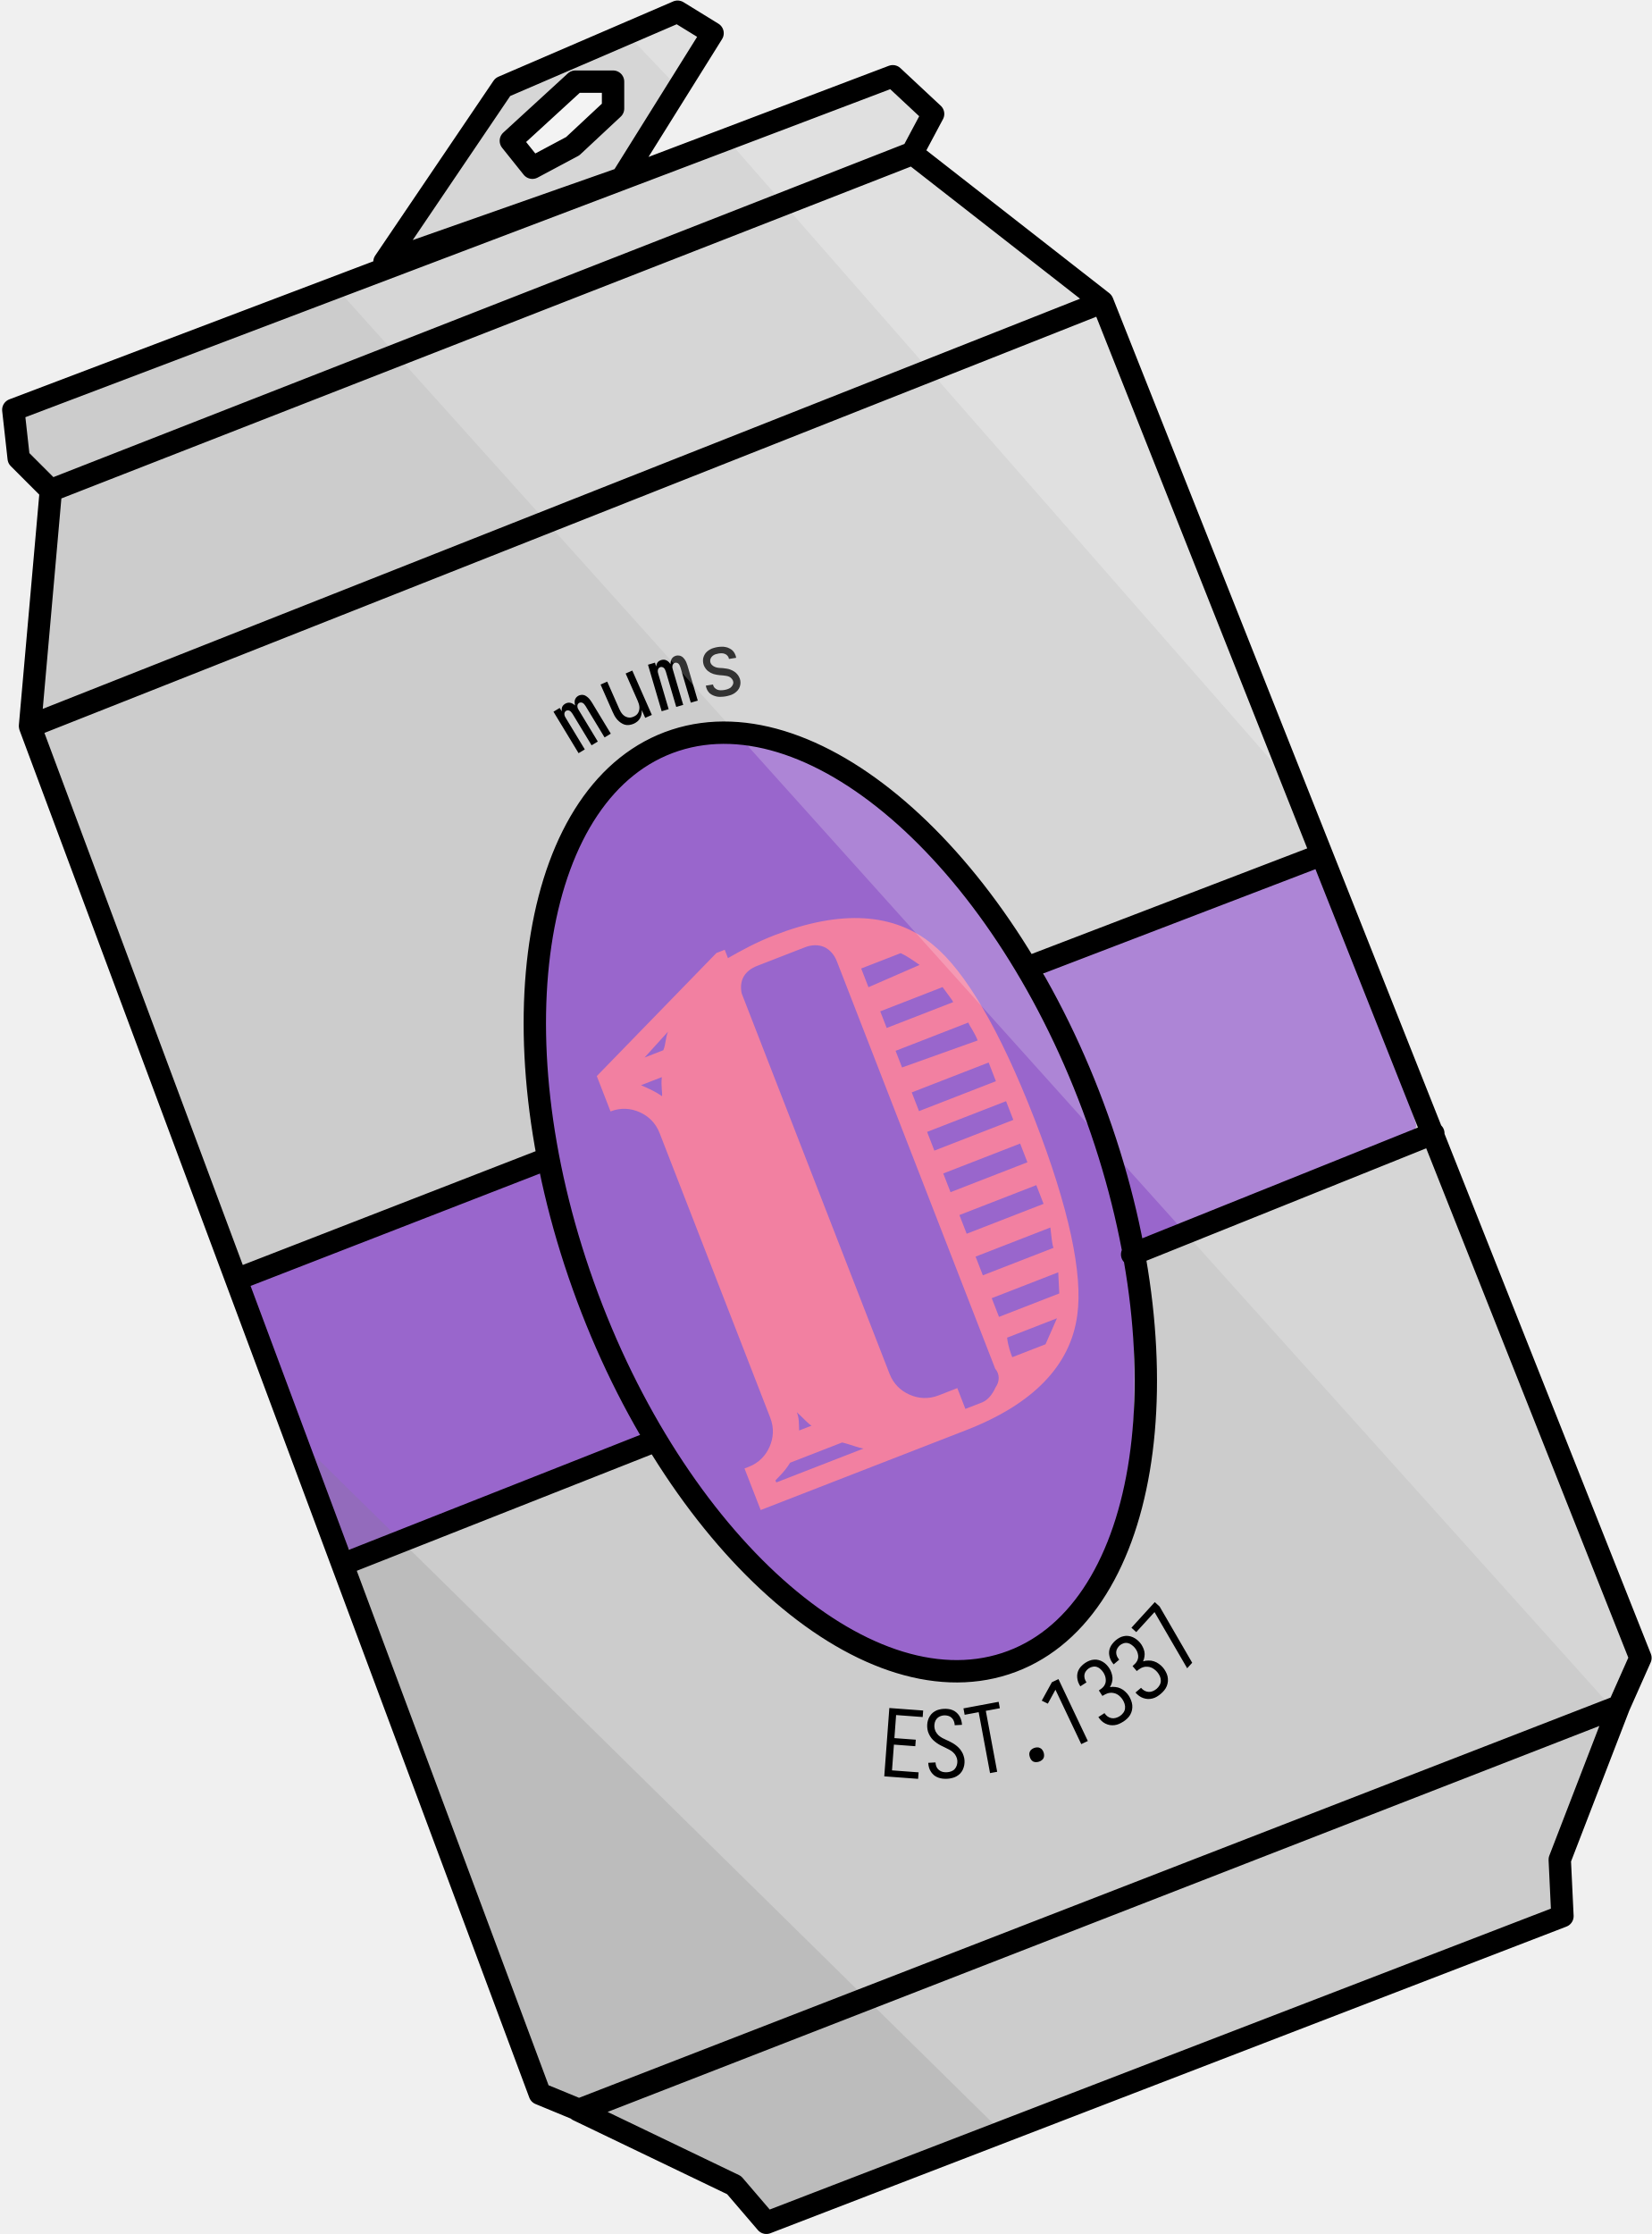
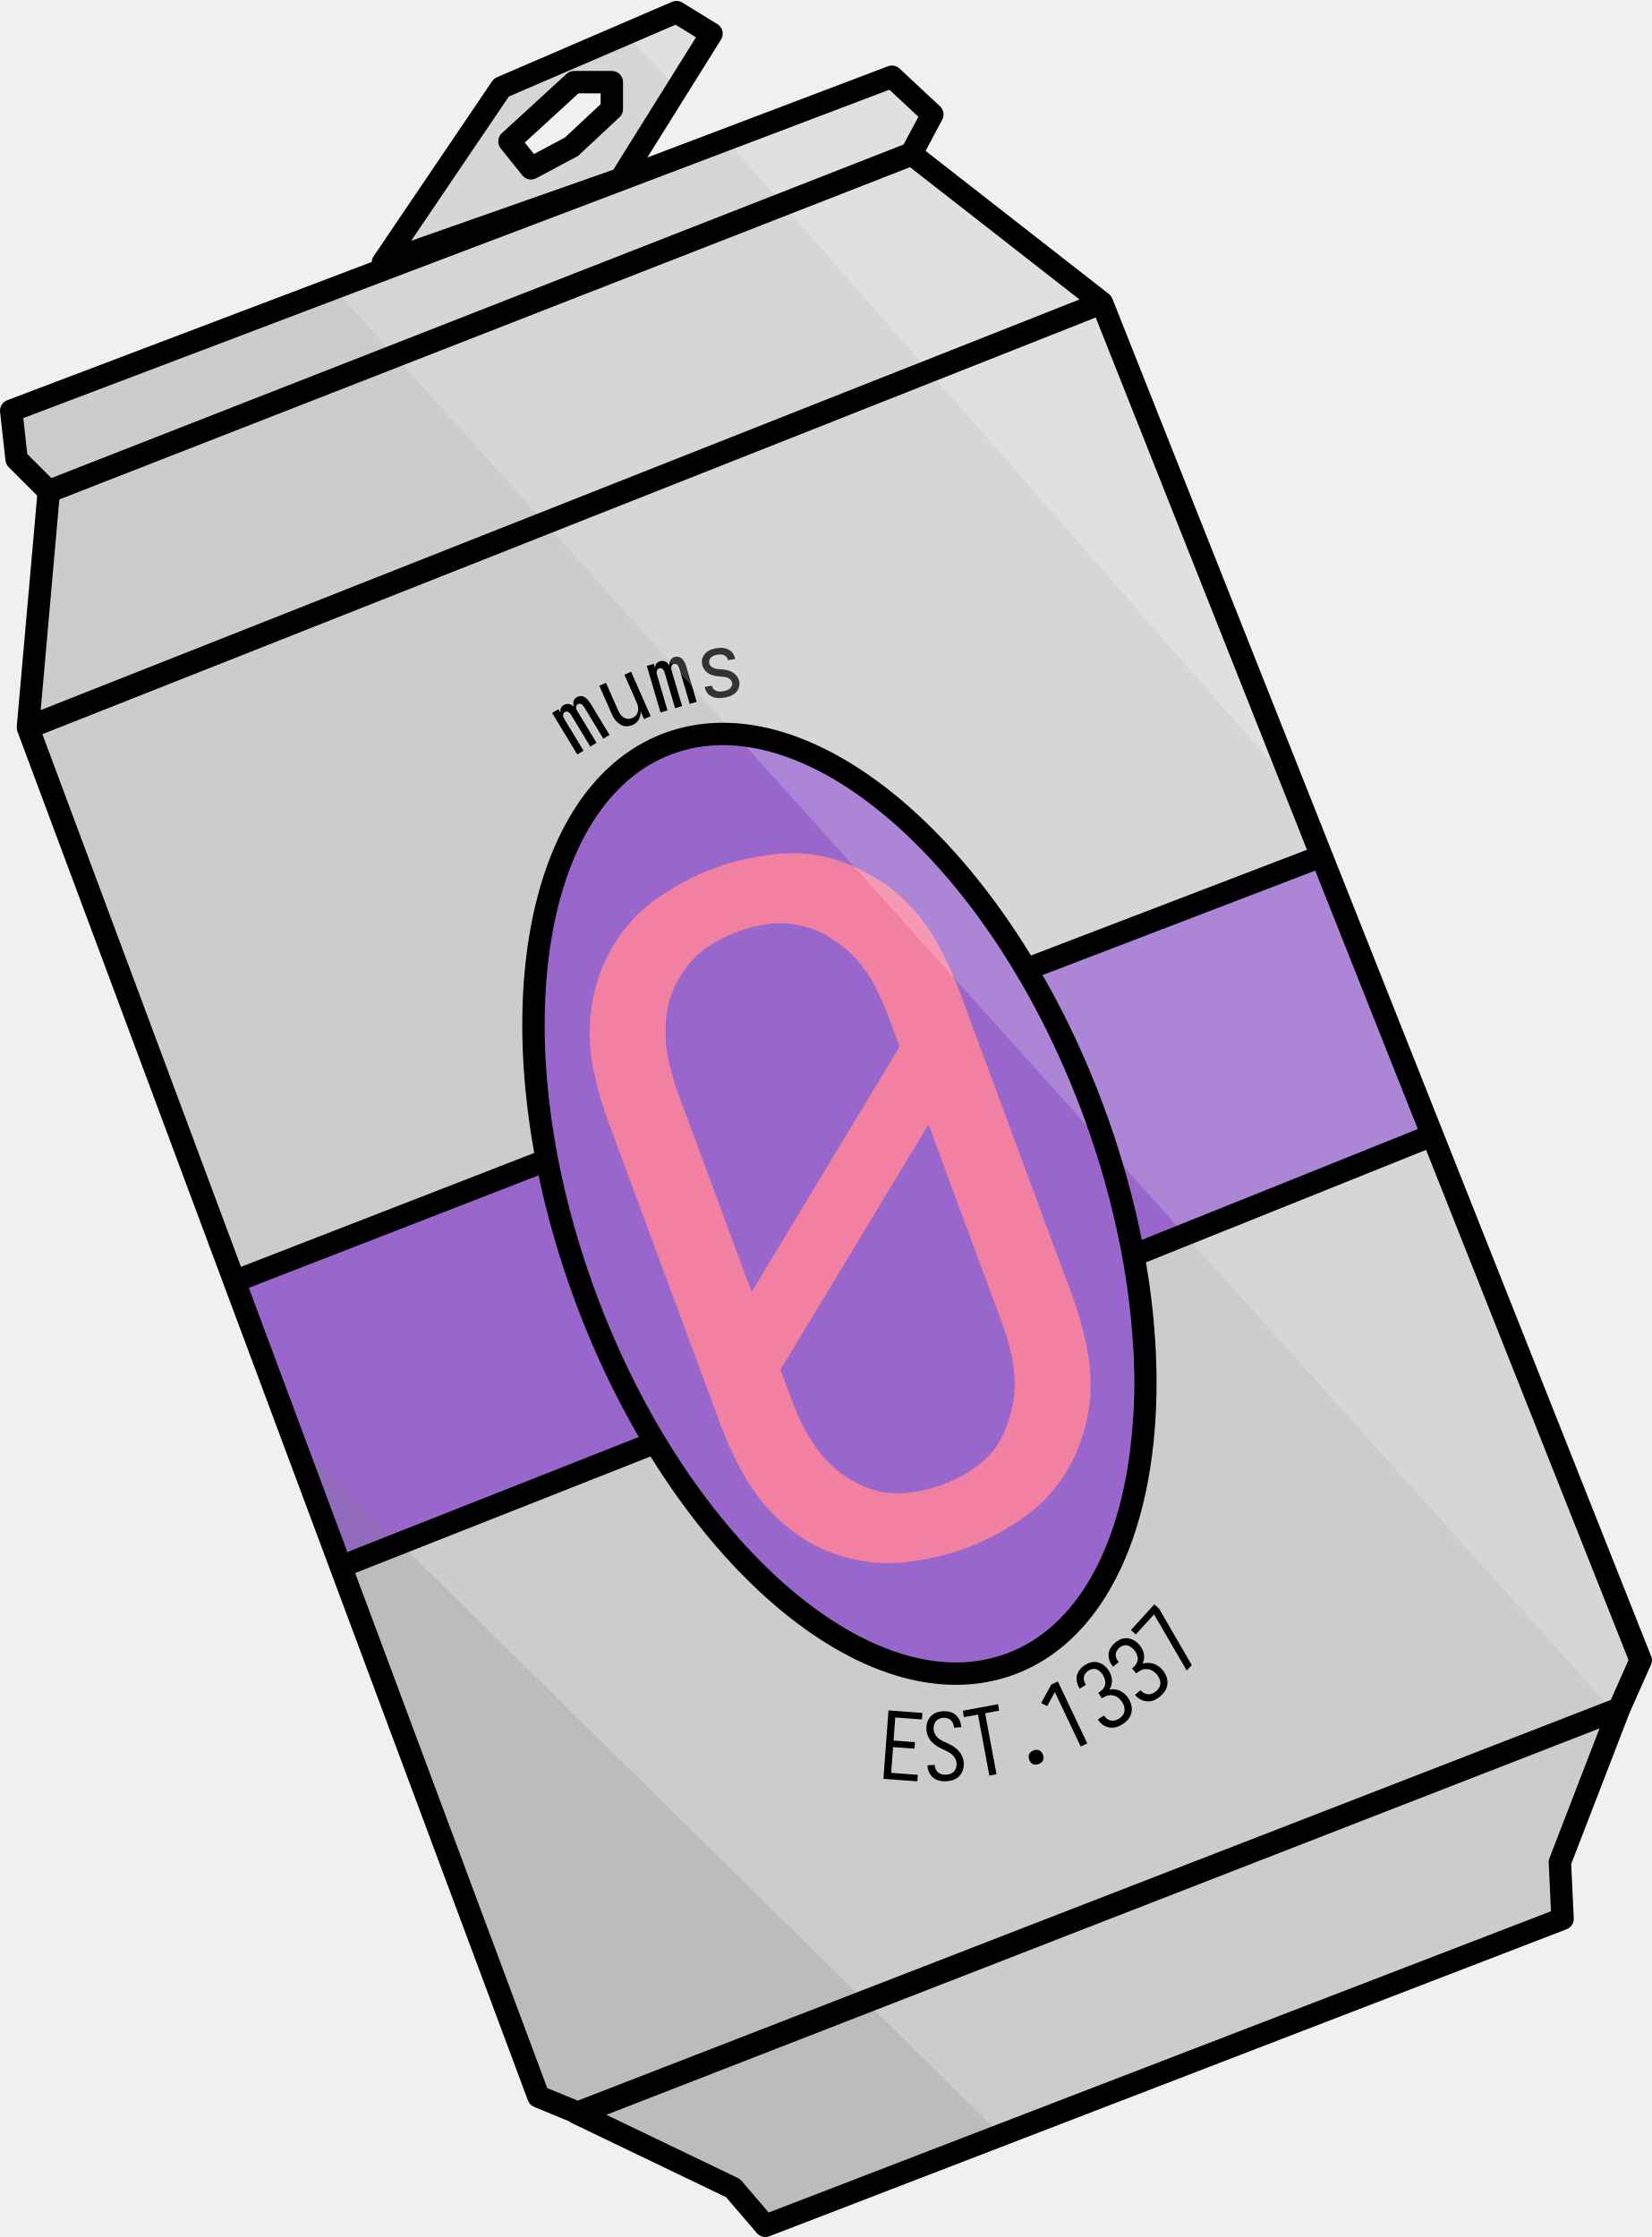
- <svg xmlns="http://www.w3.org/2000/svg" width="312.588mm" height="422.73mm" viewBox="0 0 312.588 422.73" version="1.1" id="svg1" xml:space="preserve">
-   <defs id="defs1" />
-   <g id="g52" transform="translate(-16.82294,-0.3307292)">
-     <path id="path35" style="display:inline;opacity:1;fill:#cccccc;fill-opacity:1;fill-rule:nonzero;stroke:#000000;stroke-width:0;stroke-linecap:butt;stroke-linejoin:round;stroke-miterlimit:400;stroke-dasharray:none;stroke-opacity:1" d="m 211.743,183.239 54.463,-20.869 z m 19.342,54.463 57.008,-22.905 z M 81.949,296.236 139.974,273.332 Z M 60.571,243.301 119.614,219.887 Z M 224.499,211.939 a 92.801,51.123 69.603 0 1 -17.394,103.202 92.801,51.123 69.603 0 1 -79.886,-71.528 92.801,51.123 69.603 0 1 17.394,-103.202 92.801,51.123 69.603 0 1 79.886,71.528 z m -98.267,187.688 29.522,14.188 6.108,7.126 150.663,-58.026 -0.509,-10.689 11.198,-29.013 z M 22.523,137.811 118.978,396.509 l 7.699,3.181 196.537,-76.477 4.072,-9.162 L 225.486,57.517 Z m -2.163,-50.772 -1.018,-9.162 166.442,-63.116 7.635,7.126 -4.072,7.635 -162.879,63.625 z m 5.599,5.09 L 22.505,137.695 225.451,57.464 188.838,27.995 Z M 132.848,15.779 h -7.126 l -12.216,11.198 4.072,5.09 7.635,-4.072 7.635,-7.126 z M 89.584,49.882 111.979,16.797 145.064,2.545 l 6.617,4.072 -17.815,27.995 z" />
-     <path style="opacity:1;fill:#9966cc;fill-opacity:1;fill-rule:nonzero;stroke:#9966cc;stroke-width:5;stroke-linecap:butt;stroke-linejoin:round;stroke-miterlimit:400;stroke-dasharray:none;stroke-opacity:1" d="m 312.557,1104.725 c -0.493,-1.323 -15.938,-42.66 -34.323,-91.86 -28.741,-76.915 -41.151,-90.681 -38.466,-91.943 1.717,-0.807 55.8,-18.06 110.207,-39.586 l 98.923,-39.14 7.173,28.102 c 11.579,45.361 28.909,90.42 51.579,134.103 6.453,12.434 11.523,22.745 11.269,22.913 -1.729,1.144 -202.769,79.816 -203.962,79.816 -0.827,-2e-4 -1.907,-1.083 -2.4,-2.405 z" id="path32" transform="scale(0.2645833)" />
-     <path style="opacity:1;fill:#9966cc;fill-opacity:1;fill-rule:nonzero;stroke:#9966cc;stroke-width:5;stroke-linecap:butt;stroke-linejoin:round;stroke-miterlimit:400;stroke-dasharray:none;stroke-opacity:1" d="M 877.208,866.912 C 866.601,820.636 847.568,768.45 825.211,724.341 c -7.228,-14.261 -12.928,-26.144 -12.666,-26.406 0.501,-0.501 172.088,-66.47 184.323,-70.866 l 7.089,-2.547 35.921,90.466 c 19.757,49.756 35.179,91.163 34.272,92.016 -0.907,0.853 -44.635,18.85 -97.172,39.994 l -95.523,38.444 z" id="path33" transform="scale(0.2645833)" />
-     <path style="opacity:1;fill:#9966cc;fill-opacity:1;fill-rule:nonzero;stroke:#9966cc;stroke-width:5;stroke-linecap:butt;stroke-linejoin:round;stroke-miterlimit:400;stroke-dasharray:none;stroke-opacity:1" d="M 725.261,1185.071 C 615.646,1163.199 500.661,1006.609 465.506,831.329 c -13.317,-66.399 -12.884,-138.474 1.135,-188.79 6.21,-22.289 21.077,-52.643 32.976,-67.332 25.786,-31.829 62.502,-46.033 100.787,-38.992 104.608,19.239 212.264,154.575 255.704,321.449 4.18,16.057 8.015,32.657 8.524,36.889 0.508,4.232 2.383,15.053 4.167,24.047 4.863,24.52 4.972,109.672 0.171,133.702 -15.379,76.966 -49.427,121.965 -100.424,132.719 -16.066,3.388 -26.495,3.4 -43.285,0.05 z" id="path34" transform="scale(0.2645833)" />
+ <svg xmlns="http://www.w3.org/2000/svg" width="1179.881" height="1597.996" viewBox="0 0 312.177 422.803" xml:space="preserve">
+   <path style="display:inline;opacity:1;fill:#ccc;fill-opacity:1;fill-rule:nonzero;stroke:#000;stroke-width:0;stroke-linecap:butt;stroke-linejoin:round;stroke-miterlimit:400;stroke-dasharray:none;stroke-opacity:1" d="m211.743 183.24 54.463-20.87zm19.342 54.462 57.008-22.905zM81.949 296.236l58.025-22.904ZM60.57 243.301l59.043-23.414Zm163.928-31.362a92.801 51.123 69.603 0 1-17.394 103.202 92.801 51.123 69.603 0 1-79.886-71.527 92.801 51.123 69.603 0 1 17.393-103.203A92.801 51.123 69.603 0 1 224.5 211.94zM126.23 399.627l29.522 14.188 6.108 7.126 150.663-58.026-.509-10.689 11.198-29.013zM22.523 137.81l96.455 258.698 7.699 3.181 196.536-76.477 4.072-9.162-101.8-256.534ZM20.36 87.04l-1.018-9.162L185.784 14.76l7.635 7.126-4.072 7.635-162.88 63.625zm5.599 5.09-3.454 45.566L225.45 57.464l-36.613-29.47Zm106.89-76.35h-7.127l-12.216 11.198 4.072 5.09 7.635-4.072 7.635-7.126zM89.583 49.882l22.395-33.085 33.085-14.252 6.617 4.072-17.815 27.995z" transform="translate(-17.225 -.254)" />
+   <path style="opacity:1;fill:#96c;fill-opacity:1;fill-rule:nonzero;stroke:#96c;stroke-width:5;stroke-linecap:butt;stroke-linejoin:round;stroke-miterlimit:400;stroke-dasharray:none;stroke-opacity:1" d="M312.557 1104.725c-.493-1.323-15.938-42.66-34.323-91.86-28.74-76.916-41.15-90.681-38.466-91.943 1.717-.807 55.8-18.06 110.207-39.586l98.924-39.14 7.173 28.102c11.579 45.362 28.91 90.42 51.579 134.103 6.452 12.434 11.523 22.745 11.268 22.913-1.729 1.144-202.769 79.816-203.962 79.816-.827 0-1.907-1.083-2.4-2.405zm564.651-237.813c-10.607-46.276-29.64-98.462-51.997-142.571-7.229-14.261-12.928-26.144-12.666-26.406.501-.501 172.088-66.47 184.324-70.866l7.089-2.547 35.921 90.466c19.757 49.756 36.805 91.292 35.898 92.144s-46.26 18.722-98.798 39.866l-95.523 38.444zm-151.947 318.159c-109.615-21.872-224.6-178.462-259.755-353.742-13.317-66.398-12.884-138.473 1.135-188.79 6.21-22.289 21.076-52.643 32.976-67.332 25.786-31.829 62.502-46.033 100.787-38.992 104.609 19.24 212.264 154.575 255.705 321.449 4.18 16.057 8.015 32.657 8.523 36.889s2.384 15.053 4.167 24.047c4.864 24.52 4.972 109.672.171 133.702-15.378 76.967-49.427 121.965-100.424 132.72-16.066 3.387-26.495 3.4-43.285.05z" transform="translate(-17.225 -.254)scale(.26458)" />
+   <g transform="translate(-17.225 -.254)">
+     <path d="m184.175 336.459.96-12.93 6.403.477-.091 1.231-5.031-.374-.324 4.363 4.046.3-.092 1.232-4.046-.301-.362 4.872 5.031.374-.091 1.232zm11.934.458q-.44.025-.884-.022-.427-.047-.842-.2-.414-.154-.765-.418-.333-.281-.583-.639-.25-.374-.379-.791-.13-.435-.154-.875l-.004-.07 1.374-.076.003.052q.022.406.184.785.162.362.476.61t.708.35q.393.084.798.061.405-.022.803-.168.399-.145.665-.443.283-.315.401-.728t.097-.818q-.026-.458-.243-.87-.2-.413-.534-.713-.335-.317-.735-.524-.401-.226-.818-.415t-.817-.396-.768-.47-.703-.58q-.318-.318-.552-.711-.233-.393-.38-.827-.13-.434-.156-.892-.023-.423.041-.85.082-.447.254-.845.19-.399.472-.733.3-.334.676-.55.376-.232.795-.326.435-.112.875-.136.423-.024.85.023.444.047.842.219.397.155.713.438.334.281.566.657.232.358.344.776.129.417.152.84l.004.07-1.374.076-.003-.053q-.02-.37-.164-.733-.145-.38-.423-.63-.28-.267-.674-.369-.377-.103-.764-.082-.388.022-.768.184t-.627.476q-.249.297-.35.691-.102.394-.08.8.024.44.225.87.217.412.535.73.334.3.735.525.418.207.817.397.416.171.817.396.418.207.785.47.368.262.686.58t.552.711q.25.375.38.827.149.434.173.874.025.458-.056.904-.083.428-.272.845-.19.4-.507.735-.318.318-.712.534-.377.215-.831.31-.435.113-.876.137zm8.084-1.069-2.15-11.53-2.654.494-.226-1.213 6.658-1.243.227 1.214-2.653.495 2.15 11.531zm9.262-2.164q-.269.087-.547.084-.274.015-.535-.104-.25-.142-.416-.366-.148-.23-.235-.498-.088-.269-.102-.542.002-.28.127-.524.136-.266.366-.415.224-.166.493-.253.268-.087.547-.085.273-.014.523.127.262.12.41.35.166.224.253.492.087.269.085.548.014.273-.122.54-.124.244-.354.393-.225.165-.493.253zm8.003-3.323-4.885-10.294-1.443 2.637-1.148-.568 1.918-3.488 1.243-.59 5.558 11.713zm7.966-4.263q-.385.248-.809.437-.409.18-.855.237t-.89-.014q-.454-.086-.857-.288t-.73-.515q-.338-.328-.577-.699l-.01-.015 1.157-.745q.229.356.567.62.354.256.759.33.404.075.812-.04.408-.117.764-.346.37-.239.64-.602.285-.372.341-.806.061-.46-.074-.897t-.383-.823q-.201-.311-.466-.56-.26-.273-.58-.445-.33-.186-.701-.24-.366-.08-.724-.017-.368.048-.698.22-.34.155-.652.356l-.669-1.038q.282-.181.545-.393.262-.21.448-.477.19-.29.273-.617.074-.341.03-.67-.029-.338-.15-.658-.123-.32-.304-.602-.21-.326-.51-.595-.294-.293-.673-.426t-.792-.056q-.397.067-.738.287-.327.21-.562.529-.23.295-.299.675-.054.371.042.75.112.368.322.695l.02.03-1.157.744-.029-.044q-.23-.356-.384-.76-.14-.413-.178-.83-.047-.43.042-.845.095-.439.311-.788.221-.373.539-.662.308-.303.664-.533.37-.238.774-.394.419-.164.845-.187.43-.047.864.072.425.105.807.34.374.222.687.545.303.308.542.679.258.4.402.852.16.443.196.923.027.465-.112.933-.125.458-.375.85.505-.095 1.037-.018.538.053.999.28.476.218.866.596.396.353.673.783.258.4.427.858.174.434.226.904.041.456-.05.934-.1.463-.331.885-.226.398-.579.73-.338.322-.723.57zm7.096-5.259q-.35.296-.746.538-.382.231-.818.345t-.884.1q-.461-.025-.887-.174-.425-.148-.79-.417-.378-.282-.662-.618l-.012-.014 1.051-.888q.273.323.643.542.383.207.794.23.411.021.801-.146.39-.168.713-.441.337-.285.558-.68.234-.405.233-.843.001-.463-.189-.88-.19-.416-.486-.766-.24-.283-.535-.496-.293-.237-.632-.366-.351-.142-.726-.148-.373-.032-.72.077-.359.095-.664.307-.317.199-.6.438l-.797-.943q.256-.216.489-.46.233-.243.382-.53.152-.314.192-.648.03-.348-.056-.668-.073-.332-.235-.633-.162-.302-.379-.558-.25-.296-.582-.524-.329-.253-.722-.336-.394-.083-.793.046-.385.118-.695.38-.296.25-.488.597-.19.322-.21.709-.006.375.139.737.158.351.408.648l.023.027-1.05.888-.035-.04q-.273-.324-.479-.704-.192-.392-.283-.8-.103-.422-.067-.844.037-.448.206-.821.171-.4.45-.726.266-.34.589-.614.337-.285.717-.49.394-.218.813-.296.422-.102.867-.04.434.05.844.234.399.171.751.451.34.266.625.603.308.364.51.794.215.419.313.89.086.458.009.94-.065.47-.263.891.49-.16 1.027-.152.54-.017 1.026.149.5.155.936.48.438.299.768.69.308.363.534.795.23.407.34.867.1.447.073.933-.04.472-.215.92-.173.424-.48.799-.294.363-.644.659zm4.982-4.831-6.179-10.63-3.46 3.79-.912-.832 4.423-4.846.912.832 6.167 10.644z" style="font-size:17.639px;font-family:&quot;Iosevka Nerd Font Mono&quot;;-inkscape-font-specification:&quot;Iosevka Nerd Font Mono&quot;;stroke:#cdcdcd;stroke-width:0;stroke-linejoin:round;stroke-miterlimit:400" aria-label="EST.1337" />
+     <path style="font-size:17.639px;font-family:&quot;Iosevka Nerd Font Mono&quot;;-inkscape-font-specification:&quot;Iosevka Nerd Font Mono&quot;;stroke:#cdcdcd;stroke-width:0;stroke-linejoin:round;stroke-miterlimit:400" d="m127.412 144.48-4.776-7.83 1.175-.717.385.633q-.025-.212-.003-.412.014-.215.085-.403.086-.197.225-.343.153-.156.333-.266.226-.138.483-.19.257-.054.5.004.257.05.482.181.224.132.422.32-.068-.247-.082-.507-.023-.275.036-.517.073-.252.223-.447.165-.204.391-.341t.492-.176q.272-.063.538.002.258.05.477.205.234.146.432.336.189.174.342.39.167.208.305.434l3.619 5.933-1.175.716-3.618-5.933q-.101-.165-.223-.298-.117-.156-.284-.26t-.372-.104q-.191-.008-.357.093-.15.092-.246.274-.08.173-.064.37.017.196.088.38.077.16.178.326l3.618 5.933-1.174.717-3.619-5.934q-.101-.165-.223-.298-.116-.156-.283-.26t-.373-.104q-.19-.008-.341.084-.166.101-.261.283-.08.173-.064.37t.087.38q.077.16.178.326l3.619 5.933zm10.421-5.605q-.403.18-.84.239t-.85-.047q-.405-.129-.765-.374-.367-.261-.661-.575-.285-.337-.505-.702-.212-.388-.384-.775l-2.293-5.158 1.257-.559 2.293 5.158q.122.274.276.533.147.244.342.466.189.206.434.367.261.154.543.222.28.068.575.034.286-.05.56-.172t.503-.3q.222-.196.36-.45.138-.255.183-.545.06-.297.034-.575-.034-.293-.117-.566-.09-.288-.211-.562l-2.293-5.158 1.257-.559 3.726 8.382-1.257.559-.652-1.467q.022.396-.052.795-.073.4-.28.761-.189.355-.517.616-.311.255-.666.412zm5.28-2.38-2.615-8.793 1.319-.392.21.71q.03-.21.103-.398.068-.204.185-.368.134-.169.305-.275.188-.11.39-.17.254-.076.516-.062t.481.133q.237.113.42.298.184.185.327.418-.003-.257.05-.512.048-.272.167-.49.136-.225.33-.375.212-.155.465-.23.254-.076.521-.045.279.01.52.14.236.114.408.32.189.202.332.435.138.217.23.465.11.244.185.498l1.98 6.661-1.318.392-1.98-6.661q-.056-.186-.14-.345-.073-.181-.207-.325-.135-.144-.334-.195-.183-.056-.369-.001-.169.05-.308.202-.122.147-.156.34-.034.195-.013.391.034.174.089.36l1.98 6.661-1.318.393-1.98-6.662q-.056-.186-.14-.345-.072-.18-.207-.325-.135-.144-.334-.195-.183-.056-.352-.006-.186.056-.325.207-.122.147-.156.341t-.013.39q.034.175.09.36l1.98 6.662zm12.012-2.835q-.383.061-.774.07-.39.028-.774-.035-.389-.08-.753-.236-.365-.156-.656-.413-.277-.277-.458-.623-.183-.363-.245-.746l-.008-.053 1.358-.218.003.017q.053.33.273.581.236.248.543.377.304.112.625.114.34-.001.67-.054.314-.05.62-.154.322-.105.578-.29.253-.201.403-.493.164-.312.113-.626-.05-.313-.267-.546-.201-.254-.473-.389t-.582-.174q-.295-.06-.603-.082l-.614-.043q-.29-.025-.603-.082-.295-.06-.594-.137-.283-.097-.555-.232-.275-.152-.52-.345-.228-.195-.41-.434-.184-.256-.319-.538-.117-.285-.165-.581-.061-.383-.013-.748.063-.386.242-.718.176-.35.455-.61.28-.26.609-.437.326-.195.686-.29.374-.113.74-.172.383-.062.757-.069.372-.024.742.06.386.063.718.241.347.159.621.418.275.26.438.609.18.346.24.712l.008.052-1.359.219-.003-.018q-.05-.313-.249-.55-.202-.253-.488-.367-.29-.132-.611-.134-.305-.005-.618.046-.296.048-.601.15-.288.1-.524.3-.236.198-.368.487-.132.29-.081.603.058.366.335.643.274.26.616.383t.704.154q.377.011.739.042.38.028.73.097.365.048.71.19.341.123.66.322.314.181.556.464.257.262.418.594.178.328.236.694.062.383 0 .769-.064.385-.257.738-.196.335-.493.597-.28.26-.626.44-.346.181-.724.278-.374.114-.757.176z" transform="rotate(.178 651.385 -207.246)" aria-label="mums" />
+     <circle style="opacity:1;fill:#000;fill-opacity:0;fill-rule:nonzero;stroke:#2a2a2a;stroke-width:0;stroke-linecap:butt;stroke-linejoin:round;stroke-miterlimit:400;stroke-dasharray:none;stroke-opacity:1" cx="239.467" cy="227.692" transform="scale(-1 1)rotate(82.045)" r="68.206" fill="none" />
+     <circle style="opacity:1;fill:#000;fill-opacity:0;fill-rule:nonzero;stroke:#2a2a2a;stroke-width:0;stroke-linecap:butt;stroke-linejoin:round;stroke-miterlimit:400;stroke-dasharray:none;stroke-opacity:1" cx="-259.756" cy="20.369" transform="rotate(-125.084)" r="68.206" fill="none" />
  </g>
-   <g id="g62" transform="translate(-16.82294,-0.3307292)">
-     <path d="m 184.175,336.459 0.961,-12.929 6.403,0.476 -0.091,1.231 -5.031,-0.374 -0.324,4.362 4.046,0.301 -0.091,1.231 -4.046,-0.301 -0.362,4.873 5.031,0.374 -0.091,1.231 z m 11.935,0.459 q -0.44,0.024 -0.884,-0.022 -0.427,-0.047 -0.841,-0.201 -0.415,-0.154 -0.765,-0.417 -0.334,-0.282 -0.583,-0.639 -0.25,-0.375 -0.379,-0.792 -0.13,-0.434 -0.154,-0.875 l -0.004,-0.07 1.374,-0.076 0.003,0.053 q 0.022,0.405 0.185,0.785 0.161,0.362 0.475,0.61 0.314,0.248 0.708,0.35 0.393,0.084 0.798,0.062 0.405,-0.022 0.803,-0.168 0.398,-0.146 0.665,-0.443 0.283,-0.316 0.401,-0.729 0.119,-0.413 0.096,-0.818 -0.025,-0.458 -0.242,-0.87 -0.199,-0.413 -0.534,-0.712 -0.335,-0.317 -0.736,-0.525 -0.401,-0.225 -0.818,-0.414 -0.417,-0.189 -0.817,-0.397 -0.4,-0.208 -0.768,-0.47 -0.368,-0.262 -0.703,-0.579 -0.318,-0.318 -0.552,-0.712 -0.234,-0.393 -0.381,-0.827 -0.13,-0.434 -0.155,-0.892 -0.023,-0.423 0.041,-0.85 0.081,-0.446 0.254,-0.844 0.19,-0.399 0.472,-0.733 0.3,-0.335 0.676,-0.55 0.376,-0.233 0.795,-0.327 0.435,-0.112 0.876,-0.137 0.423,-0.023 0.849,0.024 0.444,0.046 0.842,0.218 0.397,0.155 0.713,0.438 0.334,0.282 0.566,0.658 0.232,0.358 0.343,0.776 0.129,0.417 0.152,0.84 l 0.004,0.07 -1.374,0.076 -0.003,-0.053 q -0.02,-0.37 -0.164,-0.733 -0.145,-0.381 -0.423,-0.63 -0.28,-0.267 -0.674,-0.369 -0.377,-0.103 -0.764,-0.082 -0.387,0.021 -0.767,0.184 -0.38,0.162 -0.627,0.476 -0.249,0.296 -0.351,0.691 -0.102,0.394 -0.08,0.799 0.024,0.44 0.225,0.871 0.217,0.412 0.535,0.73 0.335,0.3 0.736,0.525 0.418,0.207 0.817,0.397 0.416,0.171 0.817,0.397 0.418,0.207 0.786,0.469 0.368,0.262 0.686,0.58 0.318,0.318 0.552,0.712 0.25,0.375 0.381,0.827 0.148,0.433 0.172,0.874 0.025,0.458 -0.056,0.904 -0.082,0.429 -0.271,0.845 -0.19,0.399 -0.507,0.735 -0.318,0.318 -0.712,0.534 -0.377,0.215 -0.831,0.311 -0.435,0.112 -0.876,0.137 z m 8.084,-1.069 -2.151,-11.531 -2.653,0.495 -0.226,-1.214 6.658,-1.242 0.226,1.214 -2.653,0.495 2.151,11.531 z m 9.261,-2.165 q -0.268,0.087 -0.547,0.085 -0.273,0.015 -0.535,-0.105 -0.25,-0.141 -0.415,-0.366 -0.149,-0.23 -0.236,-0.498 -0.087,-0.268 -0.102,-0.542 0.002,-0.279 0.127,-0.523 0.136,-0.267 0.366,-0.415 0.224,-0.166 0.493,-0.253 0.268,-0.087 0.547,-0.085 0.273,-0.015 0.523,0.127 0.261,0.119 0.41,0.349 0.166,0.224 0.253,0.493 0.087,0.268 0.085,0.547 0.015,0.273 -0.121,0.54 -0.125,0.244 -0.355,0.393 -0.224,0.166 -0.493,0.253 z m 8.003,-3.322 -4.885,-10.294 -1.443,2.637 -1.148,-0.568 1.918,-3.487 1.243,-0.59 5.558,11.713 z m 7.966,-4.263 q -0.386,0.248 -0.809,0.437 -0.409,0.18 -0.855,0.236 -0.446,0.057 -0.89,-0.014 -0.454,-0.085 -0.857,-0.287 -0.403,-0.202 -0.731,-0.515 -0.337,-0.328 -0.576,-0.699 l -0.01,-0.015 1.157,-0.745 q 0.229,0.356 0.568,0.62 0.353,0.255 0.758,0.33 0.405,0.075 0.813,-0.041 0.408,-0.116 0.764,-0.345 0.371,-0.239 0.641,-0.602 0.285,-0.372 0.34,-0.807 0.061,-0.459 -0.074,-0.897 -0.135,-0.438 -0.383,-0.823 -0.201,-0.311 -0.466,-0.56 -0.26,-0.273 -0.58,-0.445 -0.33,-0.186 -0.701,-0.241 -0.366,-0.079 -0.724,-0.016 -0.368,0.048 -0.698,0.219 -0.34,0.156 -0.651,0.357 l -0.669,-1.038 q 0.282,-0.182 0.544,-0.393 0.263,-0.211 0.448,-0.477 0.19,-0.291 0.274,-0.617 0.074,-0.341 0.03,-0.67 -0.029,-0.338 -0.151,-0.658 -0.122,-0.32 -0.304,-0.602 -0.21,-0.326 -0.509,-0.595 -0.294,-0.293 -0.673,-0.426 -0.38,-0.133 -0.792,-0.056 -0.397,0.067 -0.738,0.287 -0.326,0.21 -0.561,0.529 -0.23,0.295 -0.299,0.675 -0.055,0.371 0.042,0.749 0.112,0.369 0.322,0.695 l 0.019,0.03 -1.157,0.745 -0.029,-0.044 q -0.229,-0.356 -0.384,-0.759 -0.14,-0.413 -0.178,-0.83 -0.047,-0.431 0.043,-0.846 0.095,-0.439 0.311,-0.788 0.221,-0.373 0.539,-0.662 0.308,-0.303 0.664,-0.533 0.371,-0.239 0.774,-0.394 0.418,-0.165 0.844,-0.187 0.431,-0.047 0.865,0.072 0.424,0.104 0.807,0.34 0.373,0.221 0.686,0.544 0.303,0.308 0.542,0.679 0.258,0.4 0.403,0.853 0.159,0.443 0.196,0.923 0.027,0.465 -0.112,0.933 -0.125,0.458 -0.375,0.85 0.505,-0.095 1.038,-0.018 0.537,0.052 0.999,0.28 0.476,0.218 0.867,0.596 0.396,0.354 0.673,0.784 0.258,0.4 0.427,0.858 0.174,0.433 0.226,0.904 0.042,0.456 -0.049,0.934 -0.1,0.463 -0.332,0.885 -0.226,0.398 -0.579,0.73 -0.338,0.323 -0.723,0.571 z m 7.096,-5.259 q -0.35,0.296 -0.746,0.538 -0.382,0.231 -0.817,0.344 -0.435,0.114 -0.885,0.101 -0.461,-0.026 -0.887,-0.175 -0.426,-0.148 -0.791,-0.417 -0.377,-0.282 -0.662,-0.619 l -0.011,-0.013 1.051,-0.888 q 0.273,0.323 0.643,0.542 0.383,0.207 0.794,0.229 0.411,0.022 0.801,-0.146 0.39,-0.168 0.713,-0.441 0.337,-0.285 0.558,-0.679 0.234,-0.406 0.234,-0.844 0.001,-0.463 -0.189,-0.879 -0.19,-0.416 -0.486,-0.767 -0.239,-0.283 -0.534,-0.495 -0.293,-0.237 -0.633,-0.366 -0.351,-0.142 -0.726,-0.149 -0.373,-0.031 -0.72,0.077 -0.358,0.095 -0.664,0.307 -0.317,0.199 -0.6,0.438 l -0.797,-0.943 q 0.256,-0.216 0.489,-0.46 0.233,-0.243 0.383,-0.531 0.151,-0.313 0.192,-0.647 0.029,-0.348 -0.057,-0.668 -0.072,-0.331 -0.235,-0.633 -0.162,-0.301 -0.379,-0.557 -0.251,-0.296 -0.582,-0.524 -0.329,-0.253 -0.723,-0.336 -0.394,-0.083 -0.792,0.046 -0.385,0.118 -0.695,0.38 -0.296,0.251 -0.488,0.597 -0.19,0.322 -0.21,0.708 -0.006,0.375 0.138,0.738 0.158,0.351 0.409,0.648 l 0.023,0.027 -1.051,0.888 -0.034,-0.04 q -0.273,-0.323 -0.479,-0.704 -0.192,-0.392 -0.283,-0.8 -0.102,-0.422 -0.067,-0.844 0.037,-0.447 0.207,-0.821 0.171,-0.399 0.449,-0.726 0.266,-0.341 0.59,-0.614 0.337,-0.285 0.717,-0.491 0.394,-0.217 0.813,-0.295 0.422,-0.102 0.867,-0.04 0.434,0.049 0.844,0.234 0.399,0.171 0.751,0.451 0.341,0.266 0.625,0.603 0.307,0.364 0.509,0.794 0.215,0.419 0.313,0.89 0.087,0.458 0.009,0.939 -0.065,0.47 -0.263,0.892 0.489,-0.159 1.027,-0.152 0.54,-0.017 1.026,0.149 0.5,0.155 0.936,0.479 0.438,0.3 0.768,0.69 0.307,0.364 0.534,0.796 0.229,0.407 0.34,0.867 0.1,0.446 0.072,0.932 -0.04,0.472 -0.215,0.921 -0.173,0.424 -0.48,0.798 -0.293,0.363 -0.644,0.659 z m 4.982,-4.831 -6.179,-10.63 -3.46,3.791 -0.912,-0.832 4.423,-4.847 0.912,0.832 6.167,10.643 z" id="text58" style="font-size:17.639px;font-family:'Iosevka Nerd Font Mono';-inkscape-font-specification:'Iosevka Nerd Font Mono';stroke:#cdcdcd;stroke-width:0;stroke-linejoin:round;stroke-miterlimit:400" aria-label="EST.1337" />
-     <path style="font-size:17.639px;font-family:'Iosevka Nerd Font Mono';-inkscape-font-specification:'Iosevka Nerd Font Mono';stroke:#cdcdcd;stroke-width:0;stroke-linejoin:round;stroke-miterlimit:400" d="m 127.412,144.48 -4.776,-7.831 1.175,-0.716 0.386,0.632 q -0.026,-0.212 -0.003,-0.411 0.014,-0.215 0.085,-0.403 0.086,-0.197 0.224,-0.343 0.153,-0.155 0.334,-0.266 0.226,-0.138 0.483,-0.191 0.257,-0.053 0.499,0.005 0.257,0.05 0.482,0.181 0.225,0.131 0.423,0.321 -0.068,-0.248 -0.082,-0.508 -0.023,-0.275 0.036,-0.518 0.074,-0.252 0.224,-0.446 0.165,-0.204 0.391,-0.342 0.226,-0.138 0.492,-0.176 0.272,-0.062 0.538,0.002 0.258,0.05 0.476,0.205 0.234,0.147 0.432,0.336 0.189,0.174 0.342,0.391 0.168,0.208 0.306,0.433 l 3.619,5.933 -1.175,0.716 -3.619,-5.933 q -0.101,-0.166 -0.223,-0.298 -0.116,-0.156 -0.283,-0.261 -0.167,-0.105 -0.373,-0.103 -0.191,-0.008 -0.356,0.093 -0.151,0.092 -0.246,0.274 -0.08,0.173 -0.064,0.37 0.017,0.197 0.087,0.381 0.077,0.16 0.178,0.325 l 3.619,5.933 -1.175,0.716 -3.619,-5.933 q -0.101,-0.166 -0.223,-0.298 -0.116,-0.156 -0.283,-0.261 -0.167,-0.105 -0.373,-0.103 -0.191,-0.008 -0.341,0.084 -0.166,0.101 -0.261,0.283 -0.08,0.173 -0.064,0.37 0.017,0.197 0.087,0.381 0.077,0.16 0.178,0.325 l 3.619,5.933 z m 10.421,-5.605 q -0.403,0.179 -0.84,0.238 -0.437,0.059 -0.851,-0.046 -0.405,-0.129 -0.765,-0.374 -0.367,-0.261 -0.661,-0.575 -0.285,-0.337 -0.505,-0.702 -0.211,-0.389 -0.383,-0.775 l -2.293,-5.158 1.257,-0.559 2.293,5.158 q 0.122,0.274 0.276,0.534 0.147,0.244 0.342,0.466 0.188,0.206 0.433,0.367 0.262,0.154 0.543,0.222 0.281,0.068 0.575,0.034 0.287,-0.05 0.561,-0.172 0.274,-0.122 0.503,-0.301 0.222,-0.195 0.36,-0.45 0.138,-0.254 0.183,-0.544 0.061,-0.297 0.034,-0.575 -0.034,-0.294 -0.116,-0.566 -0.09,-0.288 -0.211,-0.562 l -2.293,-5.158 1.257,-0.559 3.726,8.381 -1.257,0.559 -0.652,-1.467 q 0.021,0.396 -0.052,0.795 -0.073,0.399 -0.279,0.761 -0.19,0.355 -0.518,0.616 -0.312,0.254 -0.666,0.412 z m 5.279,-2.381 -2.614,-8.792 1.319,-0.392 0.211,0.71 q 0.029,-0.211 0.102,-0.398 0.068,-0.204 0.185,-0.368 0.134,-0.169 0.305,-0.275 0.188,-0.111 0.391,-0.171 0.254,-0.075 0.515,-0.061 0.262,0.014 0.481,0.133 0.236,0.114 0.42,0.298 0.184,0.185 0.327,0.418 -0.003,-0.257 0.05,-0.512 0.048,-0.272 0.167,-0.491 0.136,-0.224 0.33,-0.374 0.212,-0.155 0.465,-0.23 0.254,-0.075 0.52,-0.044 0.279,0.009 0.52,0.14 0.236,0.114 0.408,0.32 0.189,0.202 0.332,0.435 0.138,0.217 0.23,0.465 0.109,0.244 0.185,0.497 l 1.981,6.661 -1.319,0.392 -1.981,-6.661 q -0.055,-0.186 -0.139,-0.345 -0.072,-0.181 -0.207,-0.325 -0.135,-0.144 -0.334,-0.195 -0.182,-0.056 -0.368,-8.9e-4 -0.169,0.05 -0.308,0.202 -0.122,0.147 -0.156,0.341 -0.034,0.194 -0.013,0.39 0.033,0.174 0.089,0.36 l 1.981,6.661 -1.319,0.392 -1.981,-6.661 q -0.055,-0.186 -0.139,-0.345 -0.072,-0.181 -0.207,-0.325 -0.135,-0.144 -0.334,-0.195 -0.182,-0.056 -0.351,-0.006 -0.186,0.055 -0.325,0.207 -0.122,0.147 -0.156,0.341 -0.034,0.194 -0.013,0.39 0.033,0.174 0.089,0.36 l 1.981,6.661 z m 12.013,-2.835 q -0.383,0.062 -0.775,0.071 -0.389,0.027 -0.774,-0.036 -0.388,-0.08 -0.753,-0.236 -0.365,-0.156 -0.656,-0.412 -0.277,-0.277 -0.458,-0.623 -0.184,-0.363 -0.245,-0.747 l -0.008,-0.052 1.358,-0.219 0.003,0.017 q 0.053,0.331 0.272,0.581 0.236,0.248 0.543,0.377 0.304,0.112 0.626,0.114 0.339,-0.001 0.67,-0.054 0.313,-0.051 0.619,-0.153 0.322,-0.106 0.579,-0.29 0.253,-0.202 0.403,-0.494 0.164,-0.312 0.114,-0.626 -0.051,-0.313 -0.267,-0.547 -0.202,-0.253 -0.473,-0.388 -0.272,-0.135 -0.582,-0.174 -0.295,-0.06 -0.603,-0.082 -0.307,-0.022 -0.615,-0.044 -0.29,-0.025 -0.603,-0.082 -0.295,-0.06 -0.594,-0.137 -0.284,-0.097 -0.556,-0.232 -0.275,-0.152 -0.52,-0.345 -0.228,-0.196 -0.409,-0.434 -0.184,-0.256 -0.319,-0.538 -0.117,-0.285 -0.165,-0.581 -0.062,-0.383 -0.013,-0.748 0.063,-0.385 0.242,-0.718 0.176,-0.35 0.456,-0.609 0.28,-0.259 0.608,-0.437 0.326,-0.195 0.686,-0.289 0.375,-0.114 0.74,-0.173 0.383,-0.062 0.757,-0.068 0.371,-0.024 0.742,0.059 0.385,0.063 0.718,0.242 0.347,0.158 0.621,0.418 0.274,0.26 0.437,0.608 0.181,0.346 0.24,0.712 l 0.008,0.052 -1.358,0.219 -0.003,-0.017 q -0.051,-0.313 -0.249,-0.549 -0.202,-0.253 -0.488,-0.368 -0.289,-0.132 -0.611,-0.134 -0.304,-0.005 -0.618,0.046 -0.296,0.048 -0.601,0.15 -0.288,0.1 -0.524,0.299 -0.236,0.199 -0.368,0.488 -0.132,0.289 -0.082,0.603 0.059,0.366 0.336,0.643 0.274,0.26 0.616,0.383 0.342,0.124 0.704,0.155 0.377,0.011 0.739,0.042 0.38,0.028 0.73,0.097 0.365,0.048 0.709,0.189 0.342,0.124 0.659,0.323 0.315,0.181 0.557,0.464 0.257,0.262 0.417,0.594 0.178,0.329 0.237,0.694 0.062,0.383 -0.001,0.768 -0.063,0.385 -0.256,0.738 -0.196,0.335 -0.493,0.598 -0.28,0.259 -0.626,0.44 -0.346,0.181 -0.724,0.277 -0.375,0.114 -0.758,0.176 z" id="text57" transform="rotate(0.1780366,651.3846,-207.246)" aria-label="mums " />
-     <circle style="opacity:1;fill:#000000;fill-opacity:0;fill-rule:nonzero;stroke:#2a2a2a;stroke-width:0;stroke-linecap:butt;stroke-linejoin:round;stroke-miterlimit:400;stroke-dasharray:none;stroke-opacity:1" id="path60" cx="239.467" cy="227.692" transform="matrix(-0.1383925,0.9903775,0.9903775,0.1383925,0,0)" r="68.206" />
-     <circle style="opacity:1;fill:#000000;fill-opacity:0;fill-rule:nonzero;stroke:#2a2a2a;stroke-width:0;stroke-linecap:butt;stroke-linejoin:round;stroke-miterlimit:400;stroke-dasharray:none;stroke-opacity:1" id="circle61" cx="-259.756" cy="20.369" transform="rotate(-125.0835)" r="68.206" />
-   </g>
-   <path class="st0" d="m 164.362,186.805 c -0.459,-1.18 -0.917,-2.36 -1.376,-3.54 l 7.473,-2.905 c 1.092,0.481 2.338,1.355 3.583,2.229 z m 12.302,-7.952 c -7.385,-6.184 -17.567,-6.754 -30.153,-1.861 -3.54,1.376 -6.14,2.84 -8.741,4.303 l -0.612,-1.573 -1.573,0.612 -22.639,23.289 2.599,6.686 c 1.967,-0.765 3.846,-0.59 5.484,0.132 1.639,0.722 3.037,1.989 3.801,3.955 l 21.254,54.671 -0.306,-0.786 c 0.765,1.967 0.589,3.846 -0.132,5.484 -0.721,1.639 -1.989,3.037 -3.955,3.801 l -0.787,0.306 3.058,7.866 38.938,-15.138 c 12.586,-4.893 19.71,-12.19 20.978,-21.738 1.093,-7.669 -1.527,-20.233 -8.102,-37.146 -6.575,-16.912 -13.129,-27.947 -19.115,-32.864 z m -8.851,15.665 c -0.612,-1.573 -1.07,-2.753 -1.223,-3.147 l 11.799,-4.587 c 1.005,1.42 1.857,2.447 2.01,2.841 z m 2.905,7.473 -1.223,-3.147 13.766,-5.352 c 0.306,0.786 1.158,1.814 1.769,3.387 z m 3.058,7.866 -1.223,-3.146 14.553,-5.658 c 0.306,0.786 0.765,1.967 1.376,3.54 l -14.553,5.658 z m 3.058,7.866 -1.376,-3.54 14.946,-5.81 1.376,3.54 z m 17.611,2.209 -14.553,5.657 -1.376,-3.54 14.553,-5.658 c 0.917,2.36 1.376,3.54 1.376,3.54 z m -68.912,-21.202 -3.54,1.376 4.436,-4.894 c -0.481,1.092 -0.415,2.425 -0.896,3.518 z m 71.97,29.068 -14.553,5.658 -1.376,-3.54 14.553,-5.657 c 0.612,1.573 1.07,2.753 1.376,3.54 z m -9.115,34.784 c -0.481,1.092 -1.355,2.338 -2.535,2.796 l -3.147,1.223 -1.529,-3.933 -3.54,1.376 c -1.967,0.765 -3.846,0.59 -5.484,-0.132 -1.639,-0.722 -3.037,-1.989 -3.801,-3.955 0,0 0,0 0,0 l -27.982,-71.977 c -0.524,-2.513 0.59,-4.304 2.95,-5.222 l 9.046,-3.517 c 1.18,-0.459 2.512,-0.525 3.605,-0.043 1.092,0.481 1.944,1.508 2.403,2.688 l 29.969,77.09 v 0 c 0.852,1.027 0.917,2.36 0.044,3.605 z m -63.096,-55.156 c -1.246,-0.874 -2.338,-1.355 -3.976,-2.076 l 3.933,-1.529 c -0.175,1.879 0.131,2.666 0.043,3.605 z m 74.09,28.697 -13.373,5.199 c -0.612,-1.573 -1.07,-2.753 -1.376,-3.54 l 14.159,-5.505 c 0.218,1.726 0.284,3.059 0.59,3.846 z m 1.092,8.631 -11.406,4.434 c -0.612,-1.573 -1.07,-2.753 -1.376,-3.54 l 12.586,-4.893 c 0.066,1.333 0.131,2.666 0.196,3.999 z m -2.601,9.614 -6.293,2.446 c -0.306,-0.786 -0.765,-1.967 -0.983,-3.693 l 9.44,-3.67 c -0.962,2.185 -1.683,3.824 -2.164,4.916 z m -46.629,16.317 c -0.066,-1.333 0.022,-2.272 -0.437,-3.452 1.398,1.268 2.25,2.295 2.797,2.535 z m -4.327,9.832 -0.153,-0.394 c 0.634,-0.7 1.661,-1.551 2.775,-3.343 l 9.833,-3.823 c 1.486,0.328 3.124,1.049 4.064,1.137 z" id="path1" style="stroke-width:4.22" />
-   <g id="g54" transform="translate(-16.82294,-2.36672)">
-     <path style="opacity:1;fill:#ffffff;fill-opacity:0.4;fill-rule:nonzero;stroke:#cdcdcd;stroke-width:0;stroke-linecap:butt;stroke-linejoin:round;stroke-miterlimit:400;stroke-dasharray:none;stroke-opacity:1" d="m 144.046,17.815 -9.671,-10.18 11.198,-5.344 5.853,4.581 z" id="path55" />
-     <path style="opacity:1;fill:#ffffff;fill-opacity:0.4;fill-rule:nonzero;stroke:#cdcdcd;stroke-width:0;stroke-linecap:butt;stroke-linejoin:round;stroke-miterlimit:400;stroke-dasharray:none;stroke-opacity:1" d="M 153.496,27.65 264.898,154.824 224.947,57.227 189.316,29.153 l 3.599,-7.918 -7.484,-6.14 z" id="path53" />
-     <path style="opacity:1;fill:#ffffff;fill-opacity:0.2;fill-rule:nonzero;stroke:#cdcdcd;stroke-width:0;stroke-linecap:butt;stroke-linejoin:round;stroke-miterlimit:400;stroke-dasharray:none;stroke-opacity:1" d="M 79.181,55.427 321.764,325.364 327.523,314.566 264.538,154.404 153.105,27.192 Z" id="path54" />
-     <path style="opacity:1;fill:#ffffff;fill-opacity:0.2;fill-rule:nonzero;stroke:#cdcdcd;stroke-width:0;stroke-linecap:butt;stroke-linejoin:round;stroke-miterlimit:400;stroke-dasharray:none;stroke-opacity:1" d="M 144.451,18.265 134.375,35.375 91.365,49.882 111.47,17.051 134.472,7.722 Z" id="path56" />
-     <path style="opacity:1;fill:#808080;fill-opacity:0.2;fill-rule:nonzero;stroke:#cdcdcd;stroke-width:0;stroke-linecap:butt;stroke-linejoin:round;stroke-miterlimit:400;stroke-dasharray:none;stroke-opacity:1" d="m 70.543,272.096 134.608,132.449 -43.91,17.276 -5.759,-7.918 -38.151,-18.716 z" id="path57" />
-   </g>
-   <g id="g53" transform="translate(-16.82294,-0.3307292)">
-     <path id="path25" style="display:inline;opacity:1;fill:#cccccc;fill-opacity:0;fill-rule:nonzero;stroke:#000000;stroke-width:4.233;stroke-linecap:butt;stroke-linejoin:round;stroke-miterlimit:400;stroke-dasharray:none;stroke-opacity:1" d="m 211.743,183.239 54.463,-20.869 z m 19.342,54.463 57.008,-22.905 z M 81.949,296.236 139.974,273.332 Z M 61.65,242.401 119.614,219.887 Z M 224.499,211.939 c 17.257,48.25 9.469,94.456 -17.394,103.202 -26.863,8.747 -62.629,-23.277 -79.886,-71.528 -17.257,-48.25 -9.469,-94.456 17.394,-103.202 26.863,-8.747 62.629,23.277 79.886,71.528 z m -98.267,187.688 29.522,14.188 6.108,7.126 150.663,-58.026 -0.509,-10.689 11.198,-29.013 z M 22.523,137.811 118.978,396.509 l 7.699,3.181 196.537,-76.477 4.072,-9.162 L 225.486,57.517 Z m -2.163,-50.772 -1.018,-9.162 166.442,-63.116 7.635,7.126 -4.072,7.635 L 26.468,93.147 Z M 26.454,93.073 22.505,137.695 225.451,57.464 189.378,29.3 Z M 132.848,15.779 h -7.126 l -12.216,11.198 4.072,5.09 7.635,-4.072 7.635,-7.126 z M 89.584,49.882 111.979,16.797 145.064,2.545 l 6.617,4.072 -17.153,27.466 z" />
-   </g>
-   <style type="text/css" id="style1">
- 	.st0{fill:#F280A1;}
- </style>
-   <style type="text/css" id="style1-7">
- 	.st0{fill:#F280A1;}
- </style>
+   <path style="font-size:182.461px;font-family:&quot;Iosevka Nerd Font Mono&quot;;-inkscape-font-specification:&quot;Iosevka Nerd Font Mono&quot;;fill:#f280a2;stroke:#2a2a2a;stroke-width:0;stroke-linejoin:round;stroke-miterlimit:400" d="M182.562 292.596q-4.62 1.712-9.62 2.397-4.936.856-9.696.09t-9.278-2.983q-4.41-2.452-7.814-5.861-3.467-3.58-5.863-7.946t-4.108-8.986l-21.237-57.316q-1.711-4.62-2.739-9.493t-.666-9.677q.297-4.974 2.109-9.537 1.919-4.798 5.03-8.48t7.414-6.25q4.239-2.738 8.858-4.45 4.62-1.71 9.62-2.396 4.936-.856 9.696-.09t9.17 3.218q4.519 2.217 7.985 5.797 3.404 3.41 5.8 7.775t4.108 8.986l21.237 57.316q1.711 4.62 2.739 9.493t.73 9.848q-.36 4.803-2.28 9.6-1.812 4.564-4.923 8.246t-7.414 6.25q-4.239 2.738-8.859 4.45zm-40.514-48.422 27.966-46.36-2.029-5.475q-1.077-2.909-2.497-5.69-1.42-2.783-3.461-5.14t-4.81-4.055q-2.599-1.761-5.565-2.414-3.03-.823-6.191-.43-3.162.394-6.071 1.471-2.909 1.078-5.564 2.84t-4.416 4.36q-1.825 2.428-2.82 5.52-.823 3.03-.835 6.148t.723 6.153q.736 3.035 1.813 5.944zm36.076 36.446q2.908-1.078 5.564-2.84 2.655-1.762 4.48-4.19 1.76-2.598 2.584-5.627.995-3.093 1.007-6.21t-.723-6.154-1.814-5.944l-13.756-37.127-27.966 46.36 2.029 5.475q1.077 2.908 2.497 5.69t3.46 5.139q2.042 2.357 4.64 4.118 2.77 1.698 5.8 2.522 2.965.652 6.127.259t6.07-1.471z" aria-label="0" />
+   <path style="opacity:1;fill:#fff;fill-opacity:.4;fill-rule:nonzero;stroke:#cdcdcd;stroke-width:0;stroke-linecap:butt;stroke-linejoin:round;stroke-miterlimit:400;stroke-dasharray:none;stroke-opacity:1" d="m144.046 17.815-9.67-10.18 11.197-5.345 5.854 4.581zm9.45 9.835 111.402 127.174-39.95-97.597-35.632-28.074 3.599-7.918-7.485-6.14z" transform="translate(-17.225 -2.29)" />
+   <path style="opacity:1;fill:#fff;fill-opacity:.2;fill-rule:nonzero;stroke:#cdcdcd;stroke-width:0;stroke-linecap:butt;stroke-linejoin:round;stroke-miterlimit:400;stroke-dasharray:none;stroke-opacity:1" d="m79.181 55.427 242.583 269.937 5.76-10.798-62.986-160.162L153.105 27.192Z" transform="translate(-17.225 -2.29)" />
+   <path style="opacity:1;fill:#fff;fill-opacity:.2;fill-rule:nonzero;stroke:#cdcdcd;stroke-width:0;stroke-linecap:butt;stroke-linejoin:round;stroke-miterlimit:400;stroke-dasharray:none;stroke-opacity:1" d="m134.472 7.722-23.002 9.33-20.105 32.83 43.01-14.506 10.076-17.111zm-6.418 11.308c.723-.023 1.155.255 1.294.6l.2.018c.561.064 1.12.162 1.602.48.637.524.901 1.102.714 1.932a4.7 4.7 0 0 1-.968 1.69c-.444.498-.971.879-1.544 1.218-.466.324-.945.63-1.403.963-.335.248-.698.449-1.04.685-.307.207-.632.378-.93.598-.305.228-.605.46-.893.709-.306.26-.63.5-.879.82-.289.33-.607.63-.852.998-.283.307-.548.624-.828.933-.381.325-.794.61-1.23.86-.473.218-.954.412-1.476.475a6 6 0 0 1-1.593-.104c-.648-.151-1.254-.4-1.637-.977-.06-.12-.135-.231-.178-.357-.165-.483-.086-.981-.007-1.47.098-.492.237-.97.51-1.397.238-.372.528-.702.819-1.035.3-.294.609-.576.88-.898.317-.321.64-.636.936-.978.356-.414.694-.84 1.045-1.26.302-.285.541-.636.841-.925.311-.327.56-.716.933-.984.352-.329.676-.69 1.071-.969.431-.341.86-.69 1.352-.943.47-.24.96-.4 1.481-.49a14 14 0 0 1 1.78-.192zm2.066 2.434v.001l-.01.04.02.018a.4.4 0 0 0-.009-.058zm-1.344.515-.004.001c-.029.004-.05.04-.067.065l-.026.042.05-.04c.013-.017.056-.048.059-.06v-.004h-.001l-.003-.002h-.004zm-1.696 1.203-.108.053-.103.056q.008.015.013.032.098-.072.198-.141zm-7.792 6.096a.8.8 0 0 0-.037.18v.005h.001c.007-.009.023-.06.03-.078q.009-.055.006-.107z" transform="translate(-17.225 -2.29)" />
+   <path style="opacity:1;fill:gray;fill-opacity:.2;fill-rule:nonzero;stroke:#cdcdcd;stroke-width:0;stroke-linecap:butt;stroke-linejoin:round;stroke-miterlimit:400;stroke-dasharray:none;stroke-opacity:1" d="m70.543 272.096 134.609 132.45-43.91 17.275-5.758-7.918-38.152-18.716z" transform="translate(-17.225 -2.29)" />
+   <path style="display:inline;opacity:1;fill:#ccc;fill-opacity:0;fill-rule:nonzero;stroke:#000;stroke-width:4.233;stroke-linecap:butt;stroke-linejoin:round;stroke-miterlimit:400;stroke-dasharray:none;stroke-opacity:1" d="m211.743 183.24 54.463-20.87zm19.854 54.206 56.224-22.581zM81.95 296.236l58.025-22.904Zm-20.3-53.835 57.964-22.514Zm162.85-30.462c17.256 48.25 9.469 94.456-17.394 103.202-26.863 8.747-62.63-23.277-79.886-71.527-17.257-48.25-9.47-94.456 17.393-103.203 26.864-8.746 62.63 23.278 79.887 71.528zm-98.27 187.688 29.522 14.188 6.108 7.126 150.663-58.026-.509-10.689 11.198-29.013zM22.523 137.81l96.455 258.698 7.699 3.181 196.536-76.477 4.072-9.162-101.8-256.534ZM20.36 87.04l-1.018-9.162L185.784 14.76l7.635 7.126-4.072 7.635-162.88 63.625Zm6.094 6.034-3.95 44.622 202.947-80.231L189.378 29.3ZM132.848 15.78h-7.126l-12.216 11.198 4.072 5.09 7.635-4.072 7.635-7.126zM89.584 49.882l22.395-33.085 33.085-14.252 6.617 4.072-17.153 27.466z" transform="translate(-17.225 -.254)" fill="none" />
</svg>
